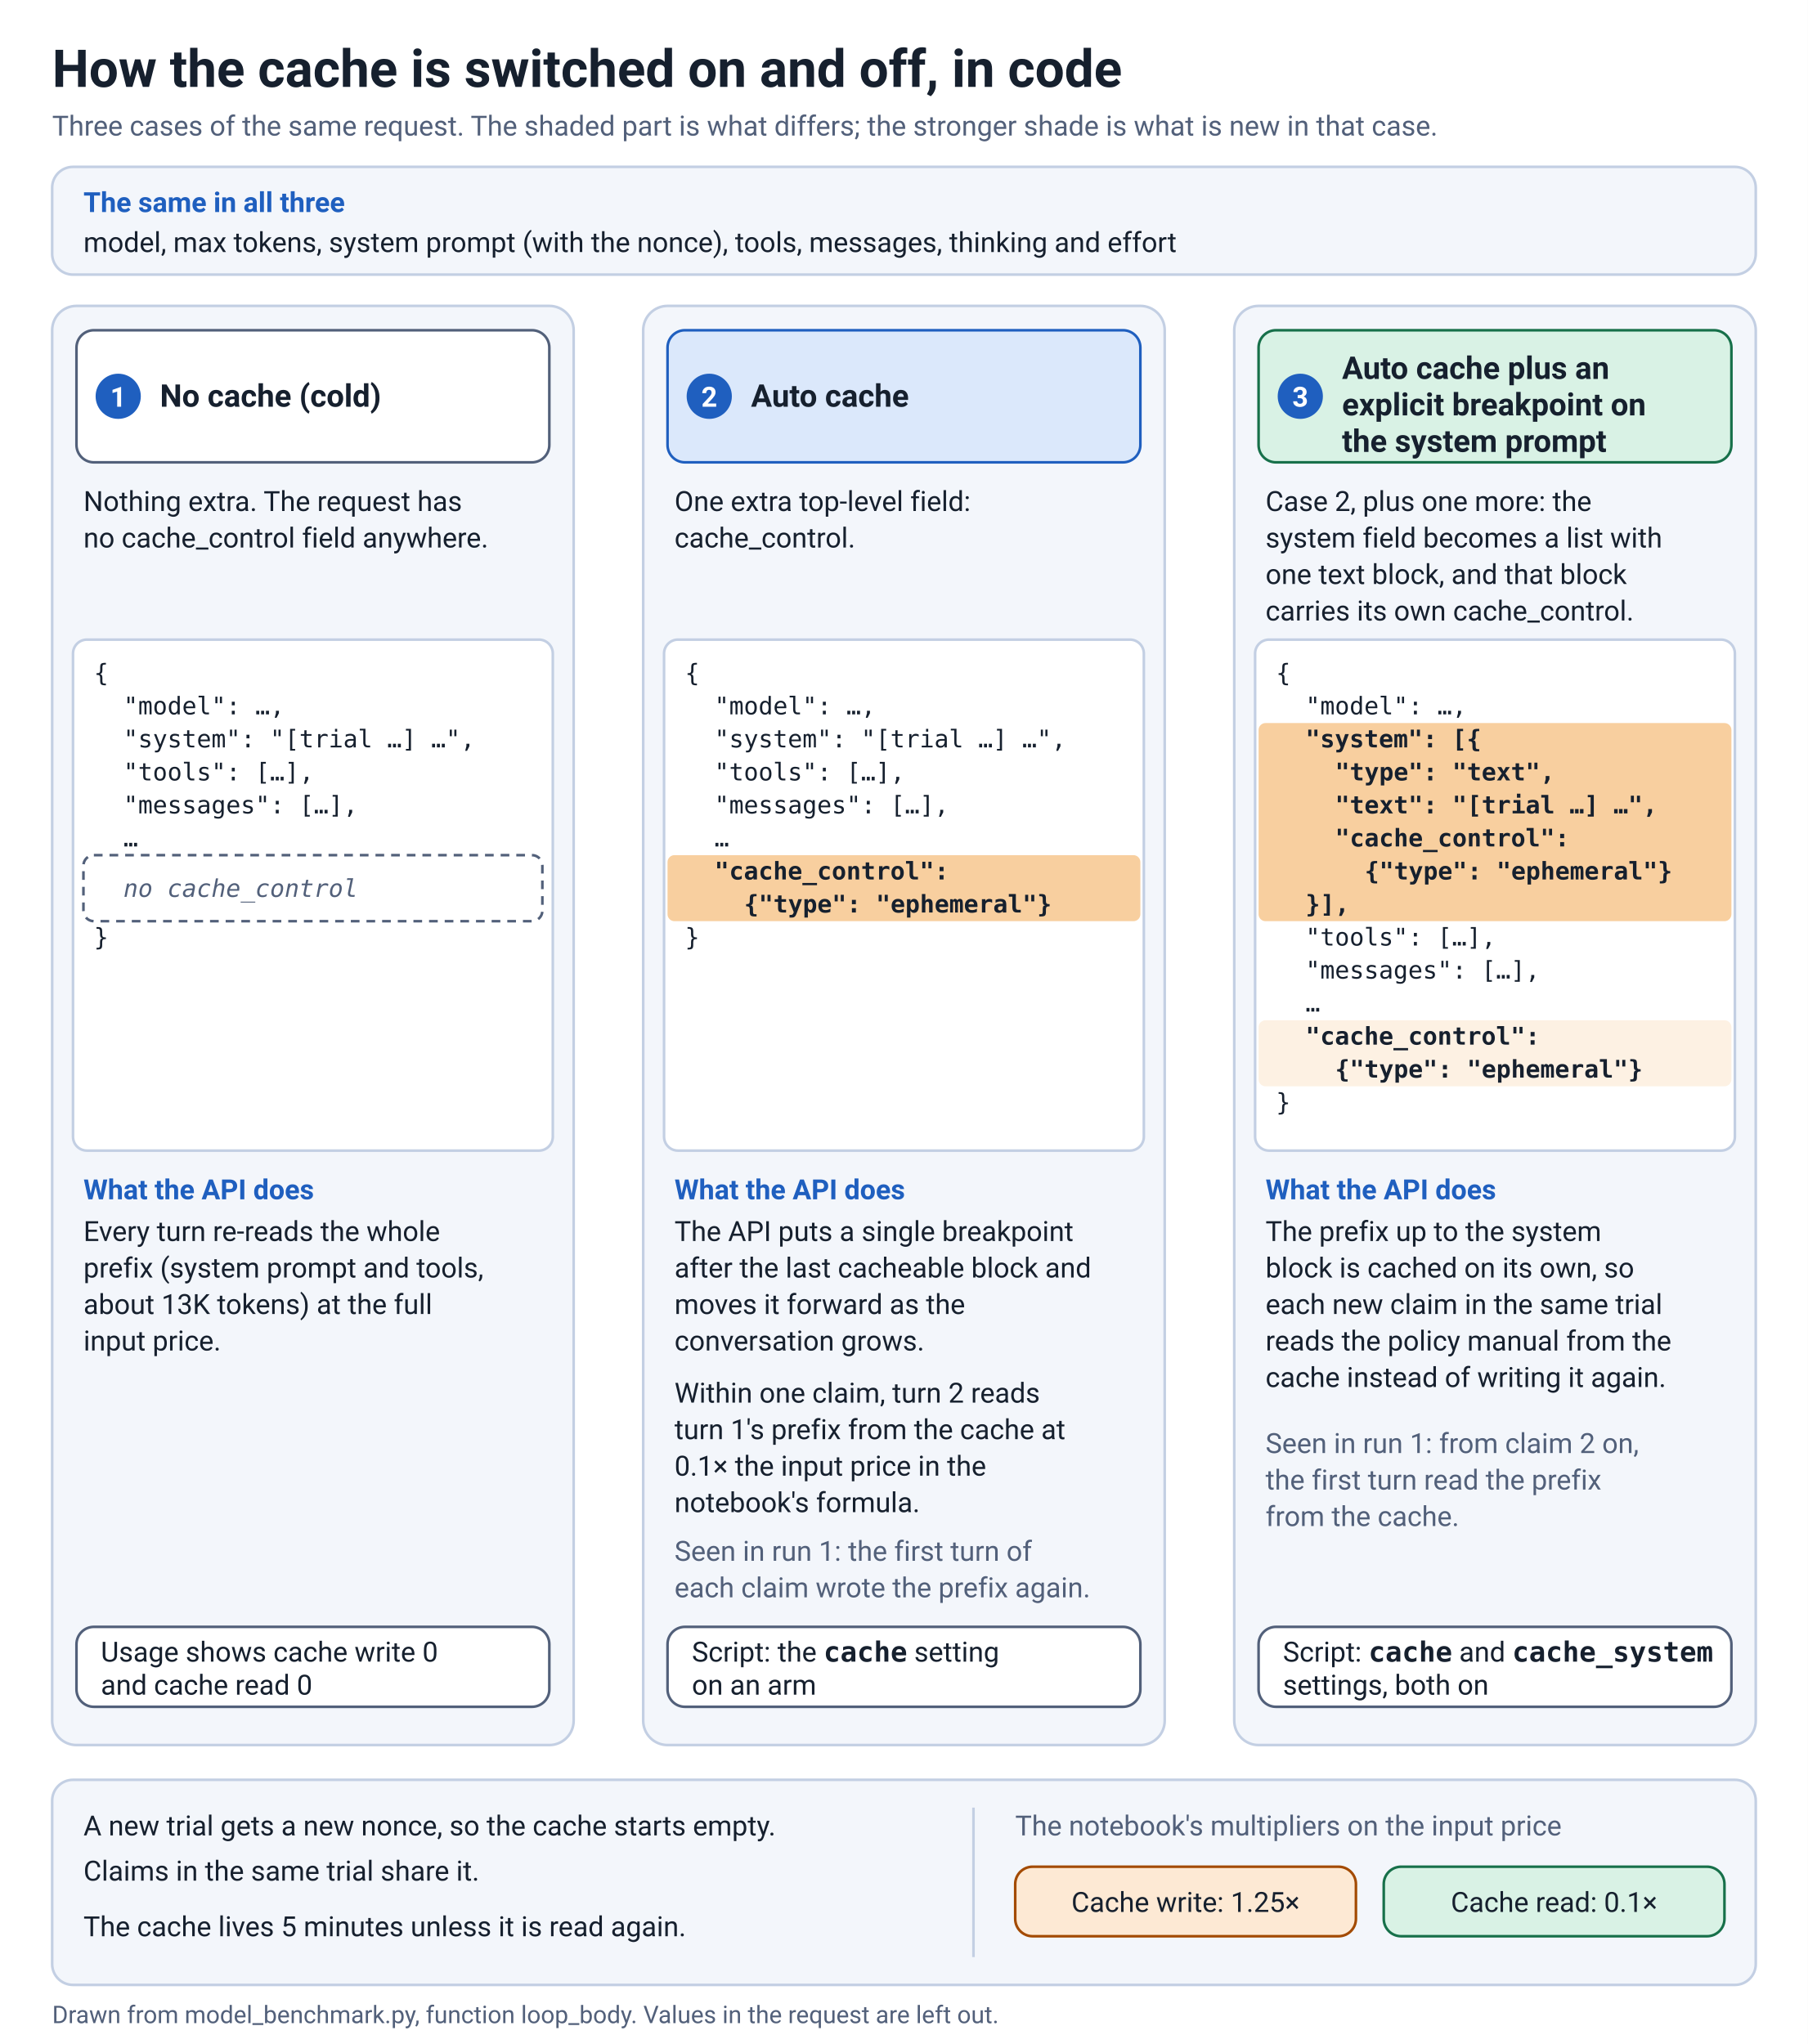
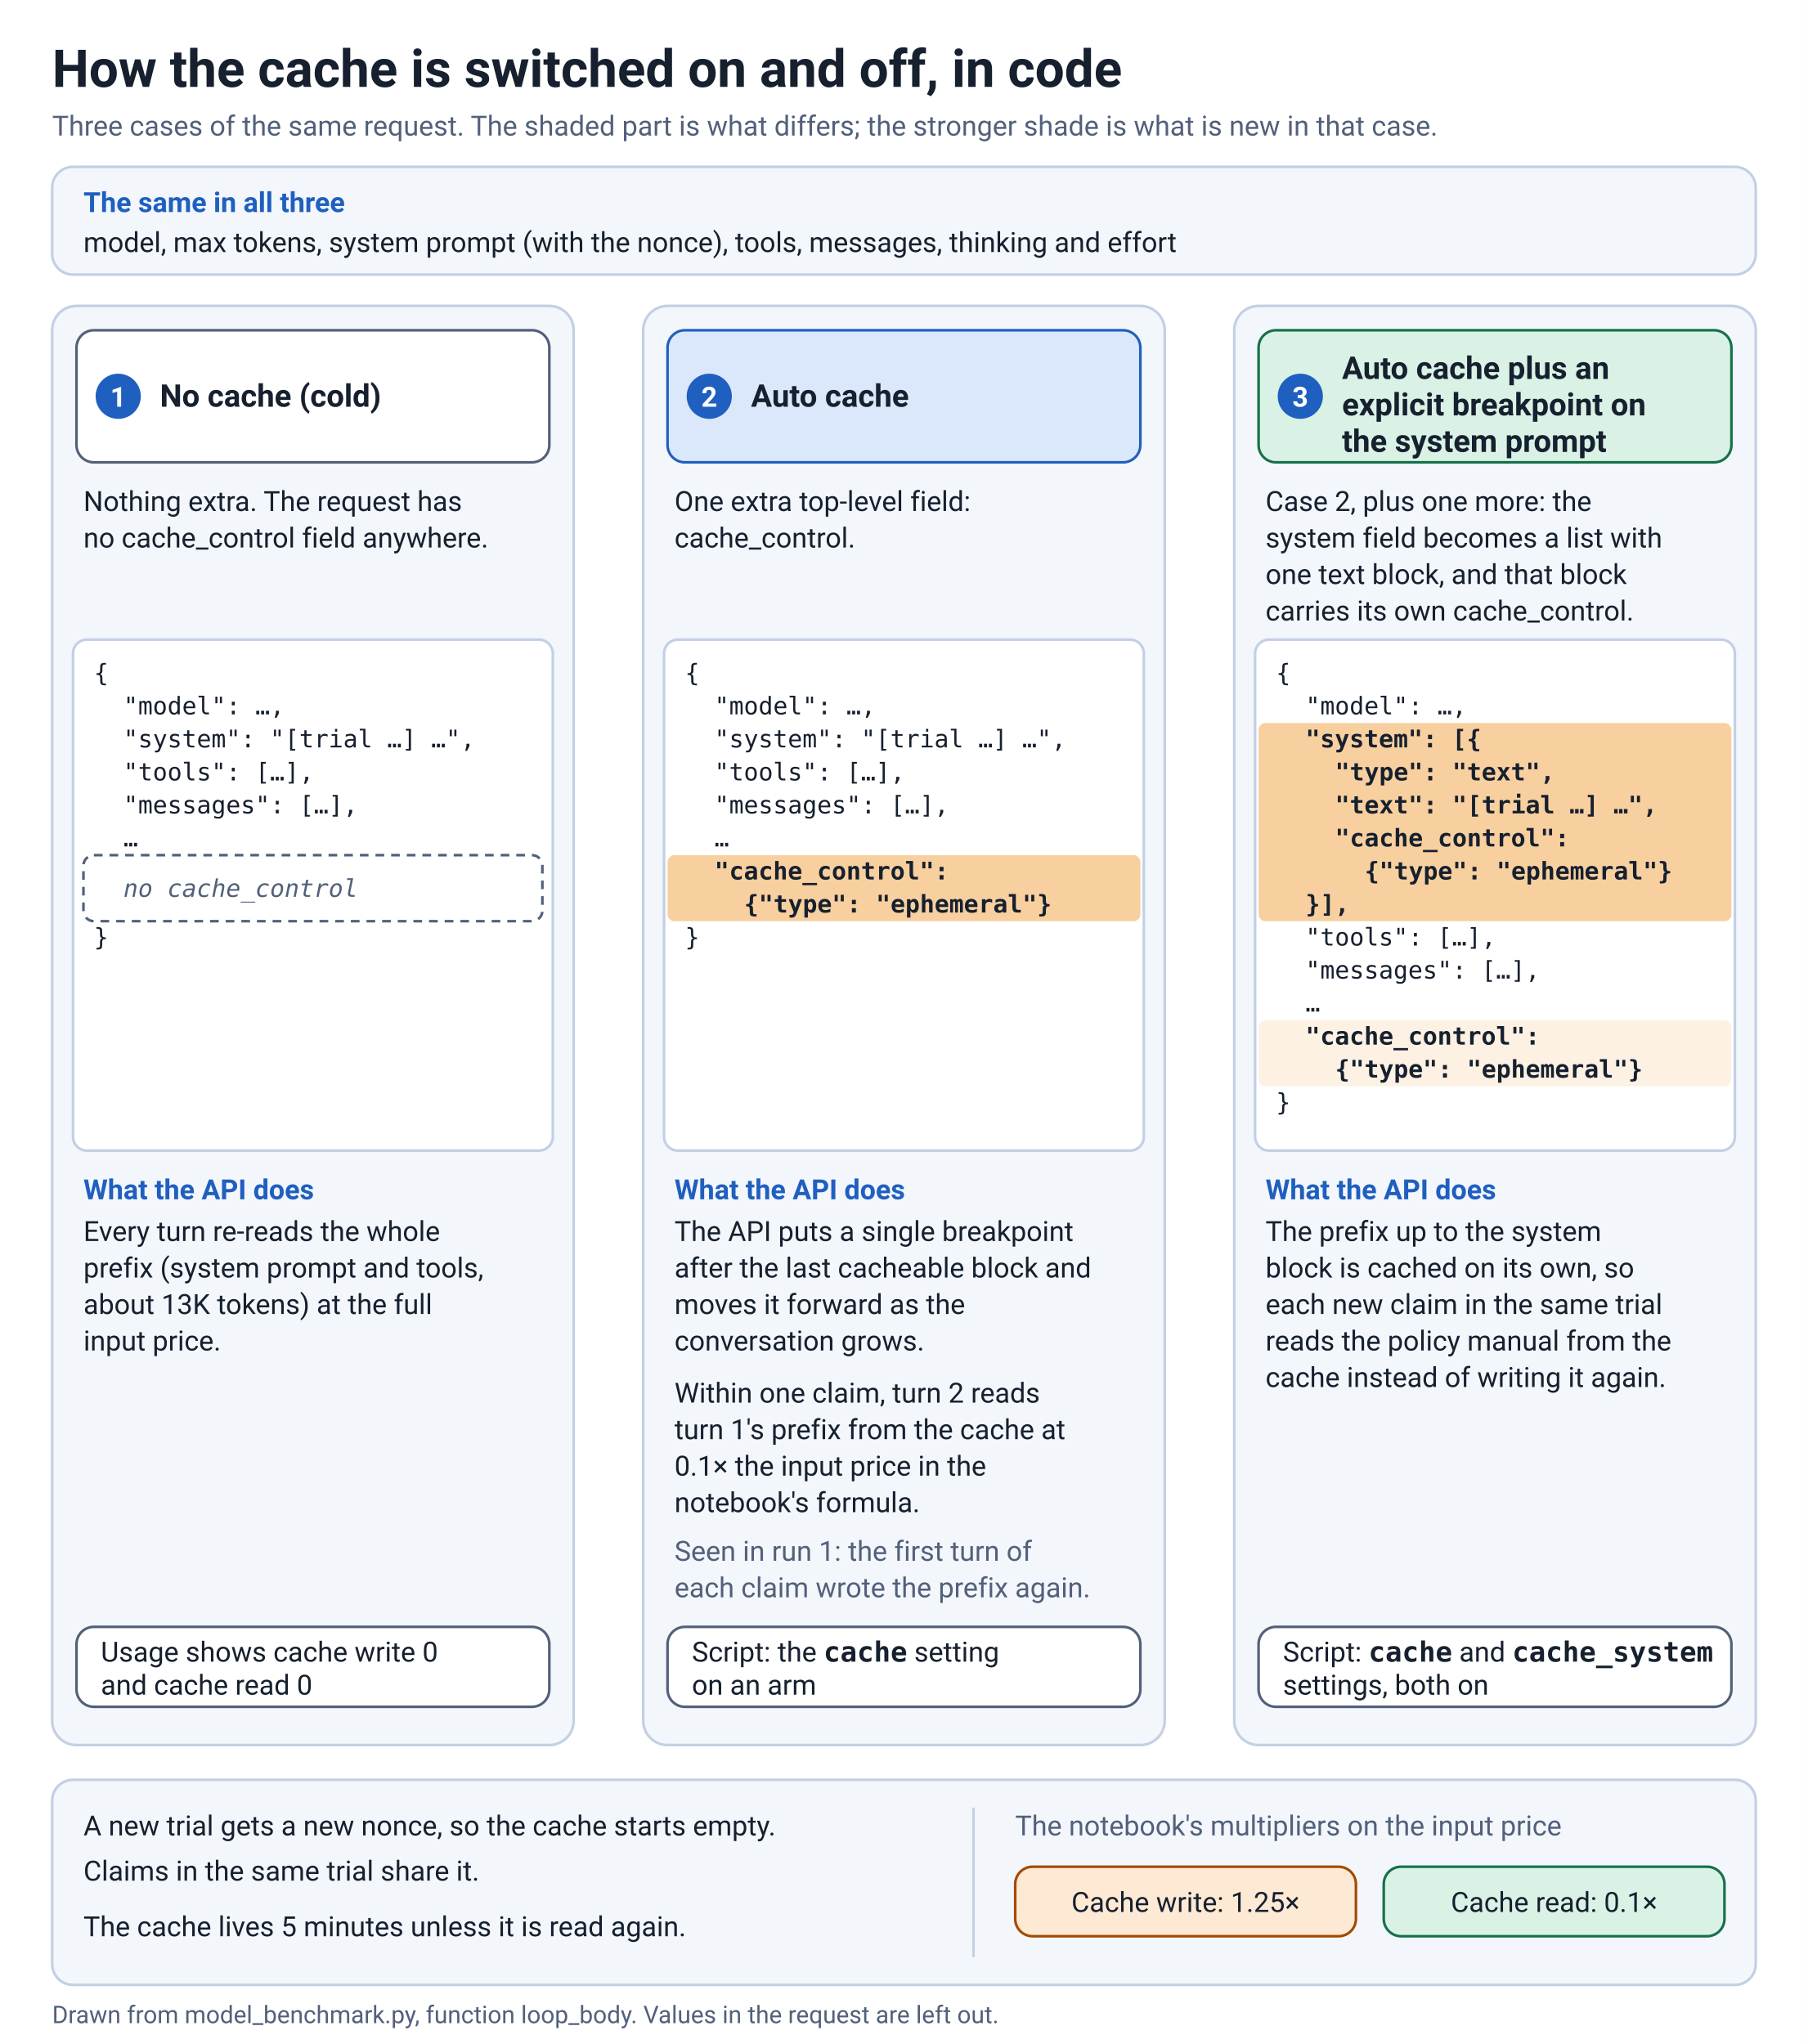
<svg xmlns="http://www.w3.org/2000/svg" viewBox="0 0 1040 1176" role="img" aria-labelledby="pct pcd" font-family="system-ui, -apple-system, 'Segoe UI', Roboto, Helvetica, Arial, sans-serif">
  <style>
    .bg{fill:#ffffff}
    .card{fill:#f3f6fb;stroke:#c3cfe3;stroke-width:1.5}
    .ink{fill:#16202e}
    .mute{fill:#52607a}
    .h1{font-size:30px;font-weight:700}
    .h2{font-size:18px;font-weight:700}
    .b{font-size:16px}
    .s{font-size:14px}
    .mono{font-family:ui-monospace, SFMono-Regular, Menlo, Consolas, monospace}
    .code{font-family:ui-monospace, SFMono-Regular, Menlo, Consolas, monospace;font-size:14px;fill:#16202e}
    .codeb{font-family:ui-monospace, SFMono-Regular, Menlo, Consolas, monospace;font-size:14px;fill:#16202e;font-weight:700}
    .codem{font-family:ui-monospace, SFMono-Regular, Menlo, Consolas, monospace;font-size:14px;fill:#52607a;font-style:italic}
    .cbox{fill:#ffffff;stroke:#c3cfe3;stroke-width:1.5}
    .hl{fill:#fdf1e3}
    .hl2{fill:#f8cf9f}
    .slot{fill:none;stroke:#52607a;stroke-width:1.5;stroke-dasharray:5 4}
    .boxn{fill:#ffffff;stroke:#52607a;stroke-width:1.5}
    .boxa{fill:#dbe8fb;stroke:#1f5fbf;stroke-width:1.5}
    .boxw{fill:#fde9d4;stroke:#a34a00;stroke-width:1.5}
    .boxok{fill:#d9f2e5;stroke:#17704a;stroke-width:1.5}
    .tA{fill:#1f5fbf}
    .tW{fill:#a34a00}
    .tO{fill:#17704a}
    .badge{fill:#1f5fbf}
    .bn{fill:#ffffff;font-size:16px;font-weight:700}
    .rule{stroke:#c3cfe3;stroke-width:1.5}
    @media (prefers-color-scheme: dark) {
      .bg{fill:#0e1623}
      .card{fill:#172234;stroke:#33445f}
      .ink{fill:#e9eef7}
      .mute{fill:#a9b6cc}
      .code{fill:#e9eef7}
      .codeb{fill:#e9eef7}
      .codem{fill:#a9b6cc}
      .cbox{fill:#0e1623;stroke:#33445f}
      .hl{fill:#3a2713}
      .hl2{fill:#6b4220}
      .slot{stroke:#a9b6cc}
      .boxn{fill:#0e1623;stroke:#a9b6cc}
      .boxa{fill:#1e3558;stroke:#7db2ff}
      .boxw{fill:#4a2f16;stroke:#ffb070}
      .boxok{fill:#173e2c;stroke:#6fdca5}
      .tA{fill:#7db2ff}
      .tW{fill:#ffb070}
      .tO{fill:#6fdca5}
      .badge{fill:#7db2ff}
      .bn{fill:#0e1623}
      .rule{stroke:#33445f}
    }
  </style>
  <rect class="bg" width="1040" height="1176" />
  <text class="ink h1" x="30" y="50">How the cache is switched on and off, in code</text>
  <text class="mute b" x="30" y="78">Three cases of the same request. The shaded part is what differs; the stronger shade is what is new in that case.</text>
  <rect class="card" x="30" y="96" width="980" height="62" rx="12" />
  <text class="tA b" x="48" y="122" font-weight="700">The same in all three</text>
  <text class="ink b" x="48" y="145">model, max tokens, system prompt (with the nonce), tools, messages, thinking and effort</text>
  <g transform="translate(30,176)">
    <rect class="card" width="300" height="828" rx="14" />
    <rect class="boxn" x="14" y="14" width="272" height="76" rx="10" />
    <circle class="badge" cx="38" cy="52" r="13" />
    <text class="bn" x="38" y="58" text-anchor="middle">1</text>
    <text class="ink h2" x="62" y="58">No cache (cold)</text>
    <text class="ink b" x="18" y="118">Nothing extra. The request has</text>
    <text class="ink b" x="18" y="139">no cache_control field anywhere.</text>
    <rect class="cbox" x="12" y="192" width="276" height="294" rx="8" />
    <rect class="slot" x="18" y="316" width="264" height="38" rx="6" />
    <text class="code" x="24" y="216">{</text>
    <text class="code" x="41" y="235">"model": …,</text>
    <text class="code" x="41" y="254">"system": "[trial …] …",</text>
    <text class="code" x="41" y="273">"tools": […],</text>
    <text class="code" x="41" y="292">"messages": […],</text>
    <text class="code" x="41" y="311">…</text>
    <text class="codem" x="41" y="340">no cache_control</text>
    <text class="code" x="24" y="368">}</text>
    <text class="tA b" x="18" y="514" font-weight="700">What the API does</text>
    <text class="ink b" x="18" y="538">Every turn re-reads the whole</text>
    <text class="ink b" x="18" y="559">prefix (system prompt and tools,</text>
    <text class="ink b" x="18" y="580">about 13K tokens) at the full</text>
    <text class="ink b" x="18" y="601">input price.</text>
    <rect class="boxn" x="14" y="760" width="272" height="46" rx="10" />
    <text class="ink b" x="28" y="780">Usage shows cache write 0</text>
    <text class="ink b" x="28" y="799">and cache read 0</text>
  </g>
  <g transform="translate(370,176)">
    <rect class="card" width="300" height="828" rx="14" />
    <rect class="boxa" x="14" y="14" width="272" height="76" rx="10" />
    <circle class="badge" cx="38" cy="52" r="13" />
    <text class="bn" x="38" y="58" text-anchor="middle">2</text>
    <text class="ink h2" x="62" y="58">Auto cache</text>
    <text class="ink b" x="18" y="118">One extra top-level field:</text>
    <text class="ink b" x="18" y="139">cache_control.</text>
    <rect class="cbox" x="12" y="192" width="276" height="294" rx="8" />
    <rect class="hl2" x="14" y="316" width="272" height="38" rx="4" />
    <text class="code" x="24" y="216">{</text>
    <text class="code" x="41" y="235">"model": …,</text>
    <text class="code" x="41" y="254">"system": "[trial …] …",</text>
    <text class="code" x="41" y="273">"tools": […],</text>
    <text class="code" x="41" y="292">"messages": […],</text>
    <text class="code" x="41" y="311">…</text>
    <text class="codeb" x="41" y="330">"cache_control":</text>
    <text class="codeb" x="58" y="349">{"type": "ephemeral"}</text>
    <text class="code" x="24" y="368">}</text>
    <text class="tA b" x="18" y="514" font-weight="700">What the API does</text>
    <text class="ink b" x="18" y="538">The API puts a single breakpoint</text>
    <text class="ink b" x="18" y="559">after the last cacheable block and</text>
    <text class="ink b" x="18" y="580">moves it forward as the</text>
    <text class="ink b" x="18" y="601">conversation grows.</text>
    <text class="ink b" x="18" y="631">Within one claim, turn 2 reads</text>
    <text class="ink b" x="18" y="652">turn 1's prefix from the cache at</text>
    <text class="ink b" x="18" y="673">0.1× the input price in the</text>
    <text class="ink b" x="18" y="694">notebook's formula.</text>
    <text class="mute b" x="18" y="722">Seen in run 1: the first turn of</text>
    <text class="mute b" x="18" y="743">each claim wrote the prefix again.</text>
    <rect class="boxn" x="14" y="760" width="272" height="46" rx="10" />
    <text class="ink b" x="28" y="780">Script: the <tspan class="mono" font-weight="700">cache</tspan> setting</text>
    <text class="ink b" x="28" y="799">on an arm</text>
  </g>
  <g transform="translate(710,176)">
    <rect class="card" width="300" height="828" rx="14" />
    <rect class="boxok" x="14" y="14" width="272" height="76" rx="10" />
    <circle class="badge" cx="38" cy="52" r="13" />
    <text class="bn" x="38" y="58" text-anchor="middle">3</text>
    <text class="ink h2" x="62" y="42">Auto cache plus an</text>
    <text class="ink h2" x="62" y="63">explicit breakpoint on</text>
    <text class="ink h2" x="62" y="84">the system prompt</text>
    <text class="ink b" x="18" y="118">Case 2, plus one more: the</text>
    <text class="ink b" x="18" y="139">system field becomes a list with</text>
    <text class="ink b" x="18" y="160">one text block, and that block</text>
    <text class="ink b" x="18" y="181">carries its own cache_control.</text>
    <rect class="cbox" x="12" y="192" width="276" height="294" rx="8" />
    <rect class="hl2" x="14" y="240" width="272" height="114" rx="4" />
    <rect class="hl" x="14" y="411" width="272" height="38" rx="4" />
    <text class="code" x="24" y="216">{</text>
    <text class="code" x="41" y="235">"model": …,</text>
    <text class="codeb" x="41" y="254">"system": [{</text>
    <text class="codeb" x="58" y="273">"type": "text",</text>
    <text class="codeb" x="58" y="292">"text": "[trial …] …",</text>
    <text class="codeb" x="58" y="311">"cache_control":</text>
    <text class="codeb" x="75" y="330">{"type": "ephemeral"}</text>
    <text class="codeb" x="41" y="349">}],</text>
    <text class="code" x="41" y="368">"tools": […],</text>
    <text class="code" x="41" y="387">"messages": […],</text>
    <text class="code" x="41" y="406">…</text>
    <text class="codeb" x="41" y="425">"cache_control":</text>
    <text class="codeb" x="58" y="444">{"type": "ephemeral"}</text>
    <text class="code" x="24" y="463">}</text>
    <text class="tA b" x="18" y="514" font-weight="700">What the API does</text>
    <text class="ink b" x="18" y="538">The prefix up to the system</text>
    <text class="ink b" x="18" y="559">block is cached on its own, so</text>
    <text class="ink b" x="18" y="580">each new claim in the same trial</text>
    <text class="ink b" x="18" y="601">reads the policy manual from the</text>
    <text class="ink b" x="18" y="622">cache instead of writing it again.</text>
-     <text class="mute b" x="18" y="660">Seen in run 1: from claim 2 on,</text>
-     <text class="mute b" x="18" y="681">the first turn read the prefix</text>
-     <text class="mute b" x="18" y="702">from the cache.</text>
    <rect class="boxn" x="14" y="760" width="272" height="46" rx="10" />
    <text class="ink b" x="28" y="780">Script: <tspan class="mono" font-weight="700">cache</tspan> and <tspan class="mono" font-weight="700">cache_system</tspan>
    </text>
    <text class="ink b" x="28" y="799">settings, both on</text>
  </g>
  <rect class="card" x="30" y="1024" width="980" height="118" rx="12" />
  <text class="ink b" x="48" y="1056">A new trial gets a new nonce, so the cache starts empty.</text>
  <text class="ink b" x="48" y="1082">Claims in the same trial share it.</text>
  <text class="ink b" x="48" y="1114">The cache lives 5 minutes unless it is read again.</text>
  <line class="rule" x1="560" y1="1040" x2="560" y2="1126" />
  <text class="mute b" x="584" y="1056">The notebook's multipliers on the input price</text>
  <rect class="boxw" x="584" y="1074" width="196" height="40" rx="10" />
  <text class="ink b" x="682" y="1100" text-anchor="middle">Cache write: 1.25×</text>
  <rect class="boxok" x="796" y="1074" width="196" height="40" rx="10" />
  <text class="ink b" x="894" y="1100" text-anchor="middle">Cache read: 0.1×</text>
  <text class="mute s" x="30" y="1164">Drawn from model_benchmark.py, function loop_body. Values in the request are left out.</text>
</svg>
